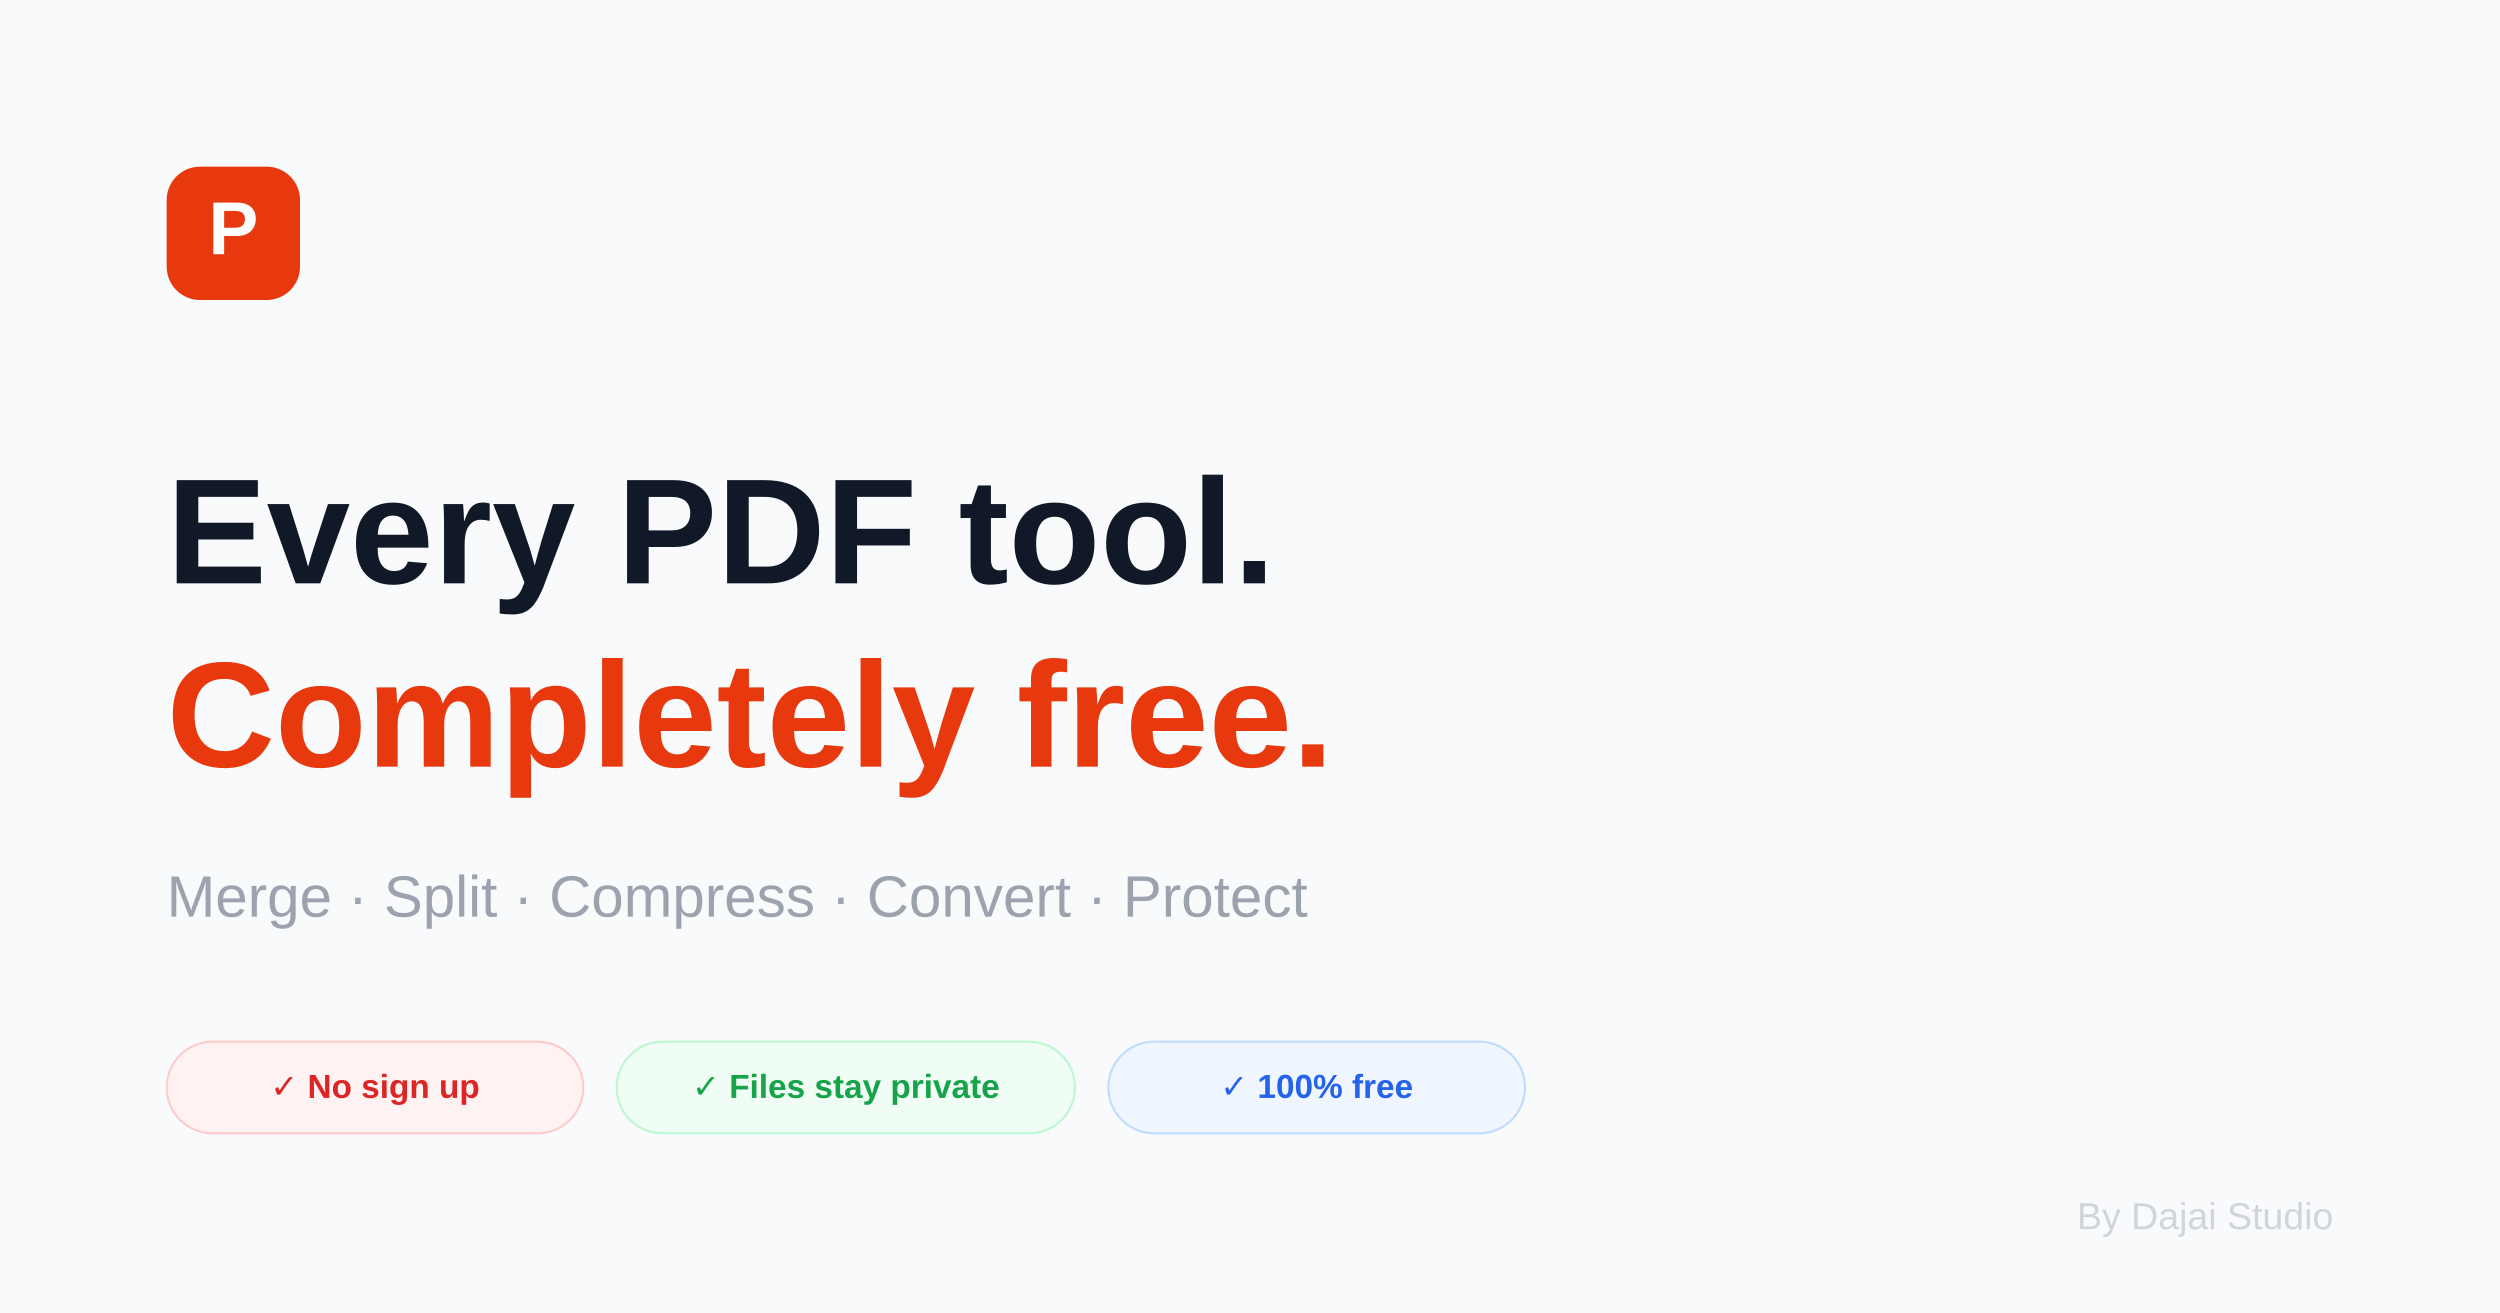
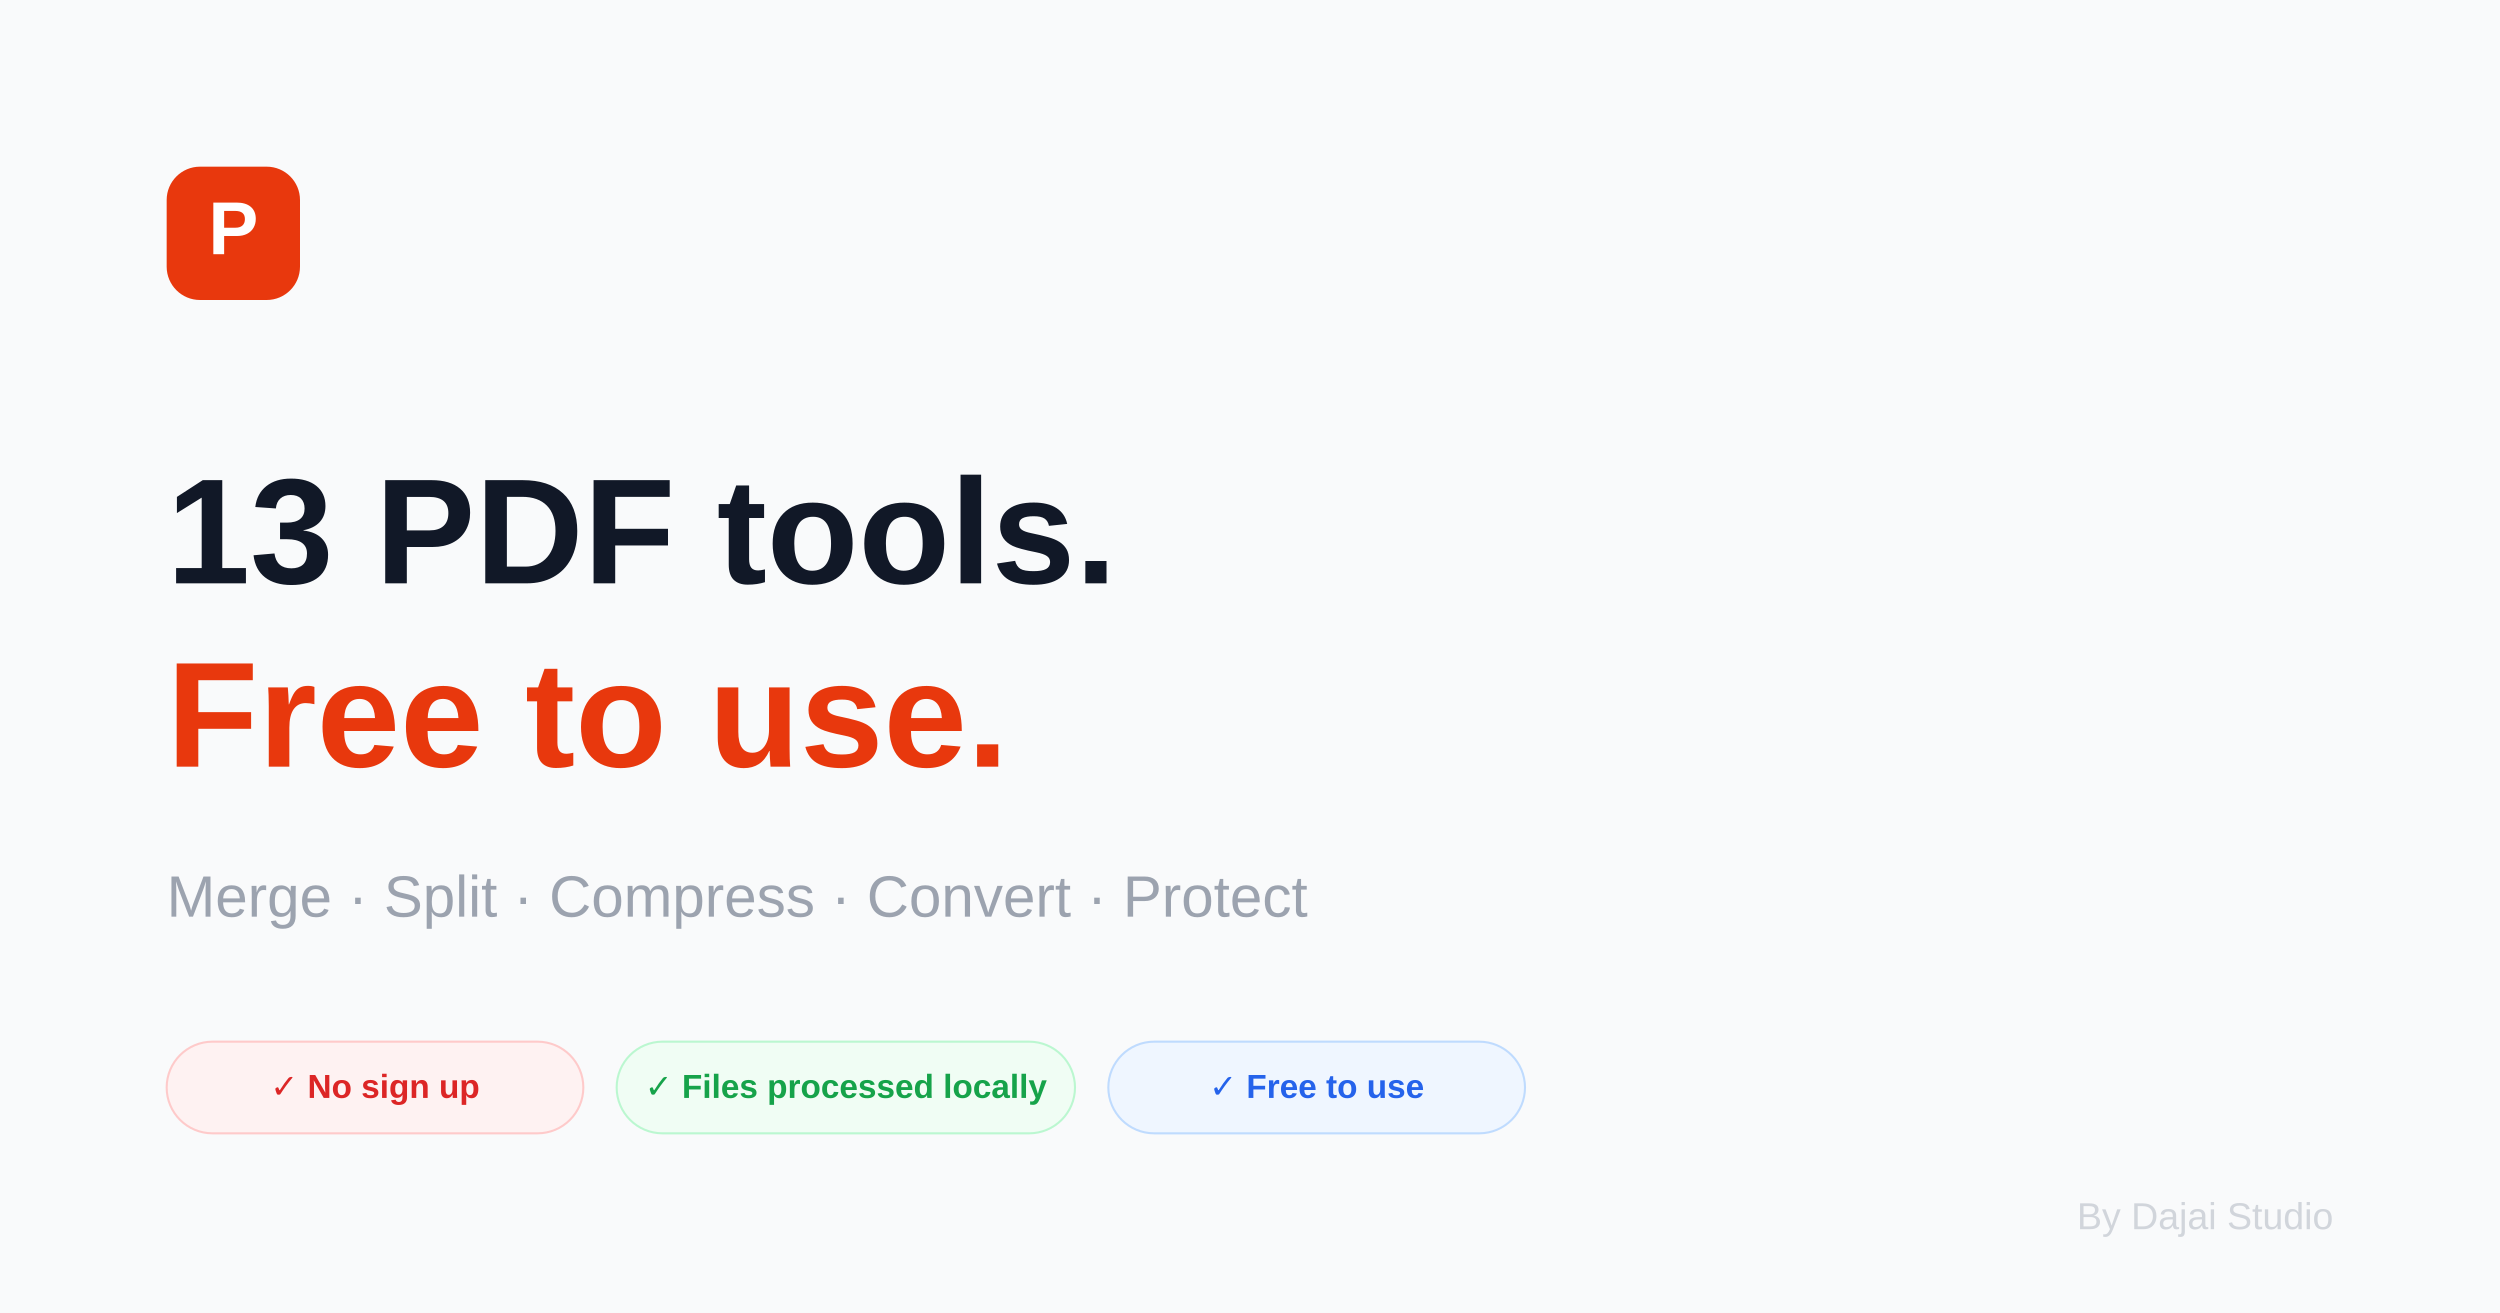
<svg xmlns="http://www.w3.org/2000/svg" width="1200" height="630" viewBox="0 0 1200 630">
  <rect width="1200" height="630" fill="#ffffff" />
  <rect width="1200" height="630" fill="#f9fafb" />
  <rect x="80" y="80" width="64" height="64" rx="16" fill="#E8380D" />
  <text x="112" y="122" font-family="Arial" font-size="36" font-weight="800" fill="white" text-anchor="middle">P</text>
-   <text x="80" y="280" font-family="Arial" font-size="72" font-weight="800" fill="#111827">Every PDF tool.</text>
-   <text x="80" y="368" font-family="Arial" font-size="72" font-weight="800" fill="#E8380D">Completely free.</text>
+   <text x="80" y="280" font-family="Arial" font-size="72" font-weight="800" fill="#111827">13 PDF tools.</text>
+   <text x="80" y="368" font-family="Arial" font-size="72" font-weight="800" fill="#E8380D">Free to use.</text>
  <text x="80" y="440" font-family="Arial" font-size="28" fill="#9ca3af">Merge · Split · Compress · Convert · Protect</text>
  <rect x="80" y="500" width="200" height="44" rx="22" fill="#FEF2F2" stroke="#fecaca" stroke-width="1" />
  <text x="180" y="527" font-family="Arial" font-size="16" font-weight="700" fill="#DC2626" text-anchor="middle">✓ No sign up</text>
  <rect x="296" y="500" width="220" height="44" rx="22" fill="#F0FDF4" stroke="#bbf7d0" stroke-width="1" />
-   <text x="406" y="527" font-family="Arial" font-size="16" font-weight="700" fill="#16A34A" text-anchor="middle">✓ Files stay private</text>
+   <text x="406" y="527" font-family="Arial" font-size="16" font-weight="700" fill="#16A34A" text-anchor="middle">✓ Files processed locally</text>
  <rect x="532" y="500" width="200" height="44" rx="22" fill="#EFF6FF" stroke="#bfdbfe" stroke-width="1" />
-   <text x="632" y="527" font-family="Arial" font-size="16" font-weight="700" fill="#2563EB" text-anchor="middle">✓ 100% free</text>
+   <text x="632" y="527" font-family="Arial" font-size="16" font-weight="700" fill="#2563EB" text-anchor="middle">✓ Free to use</text>
  <text x="1120" y="590" font-family="Arial" font-size="18" fill="#d1d5db" text-anchor="end">By Dajai Studio</text>
</svg>
